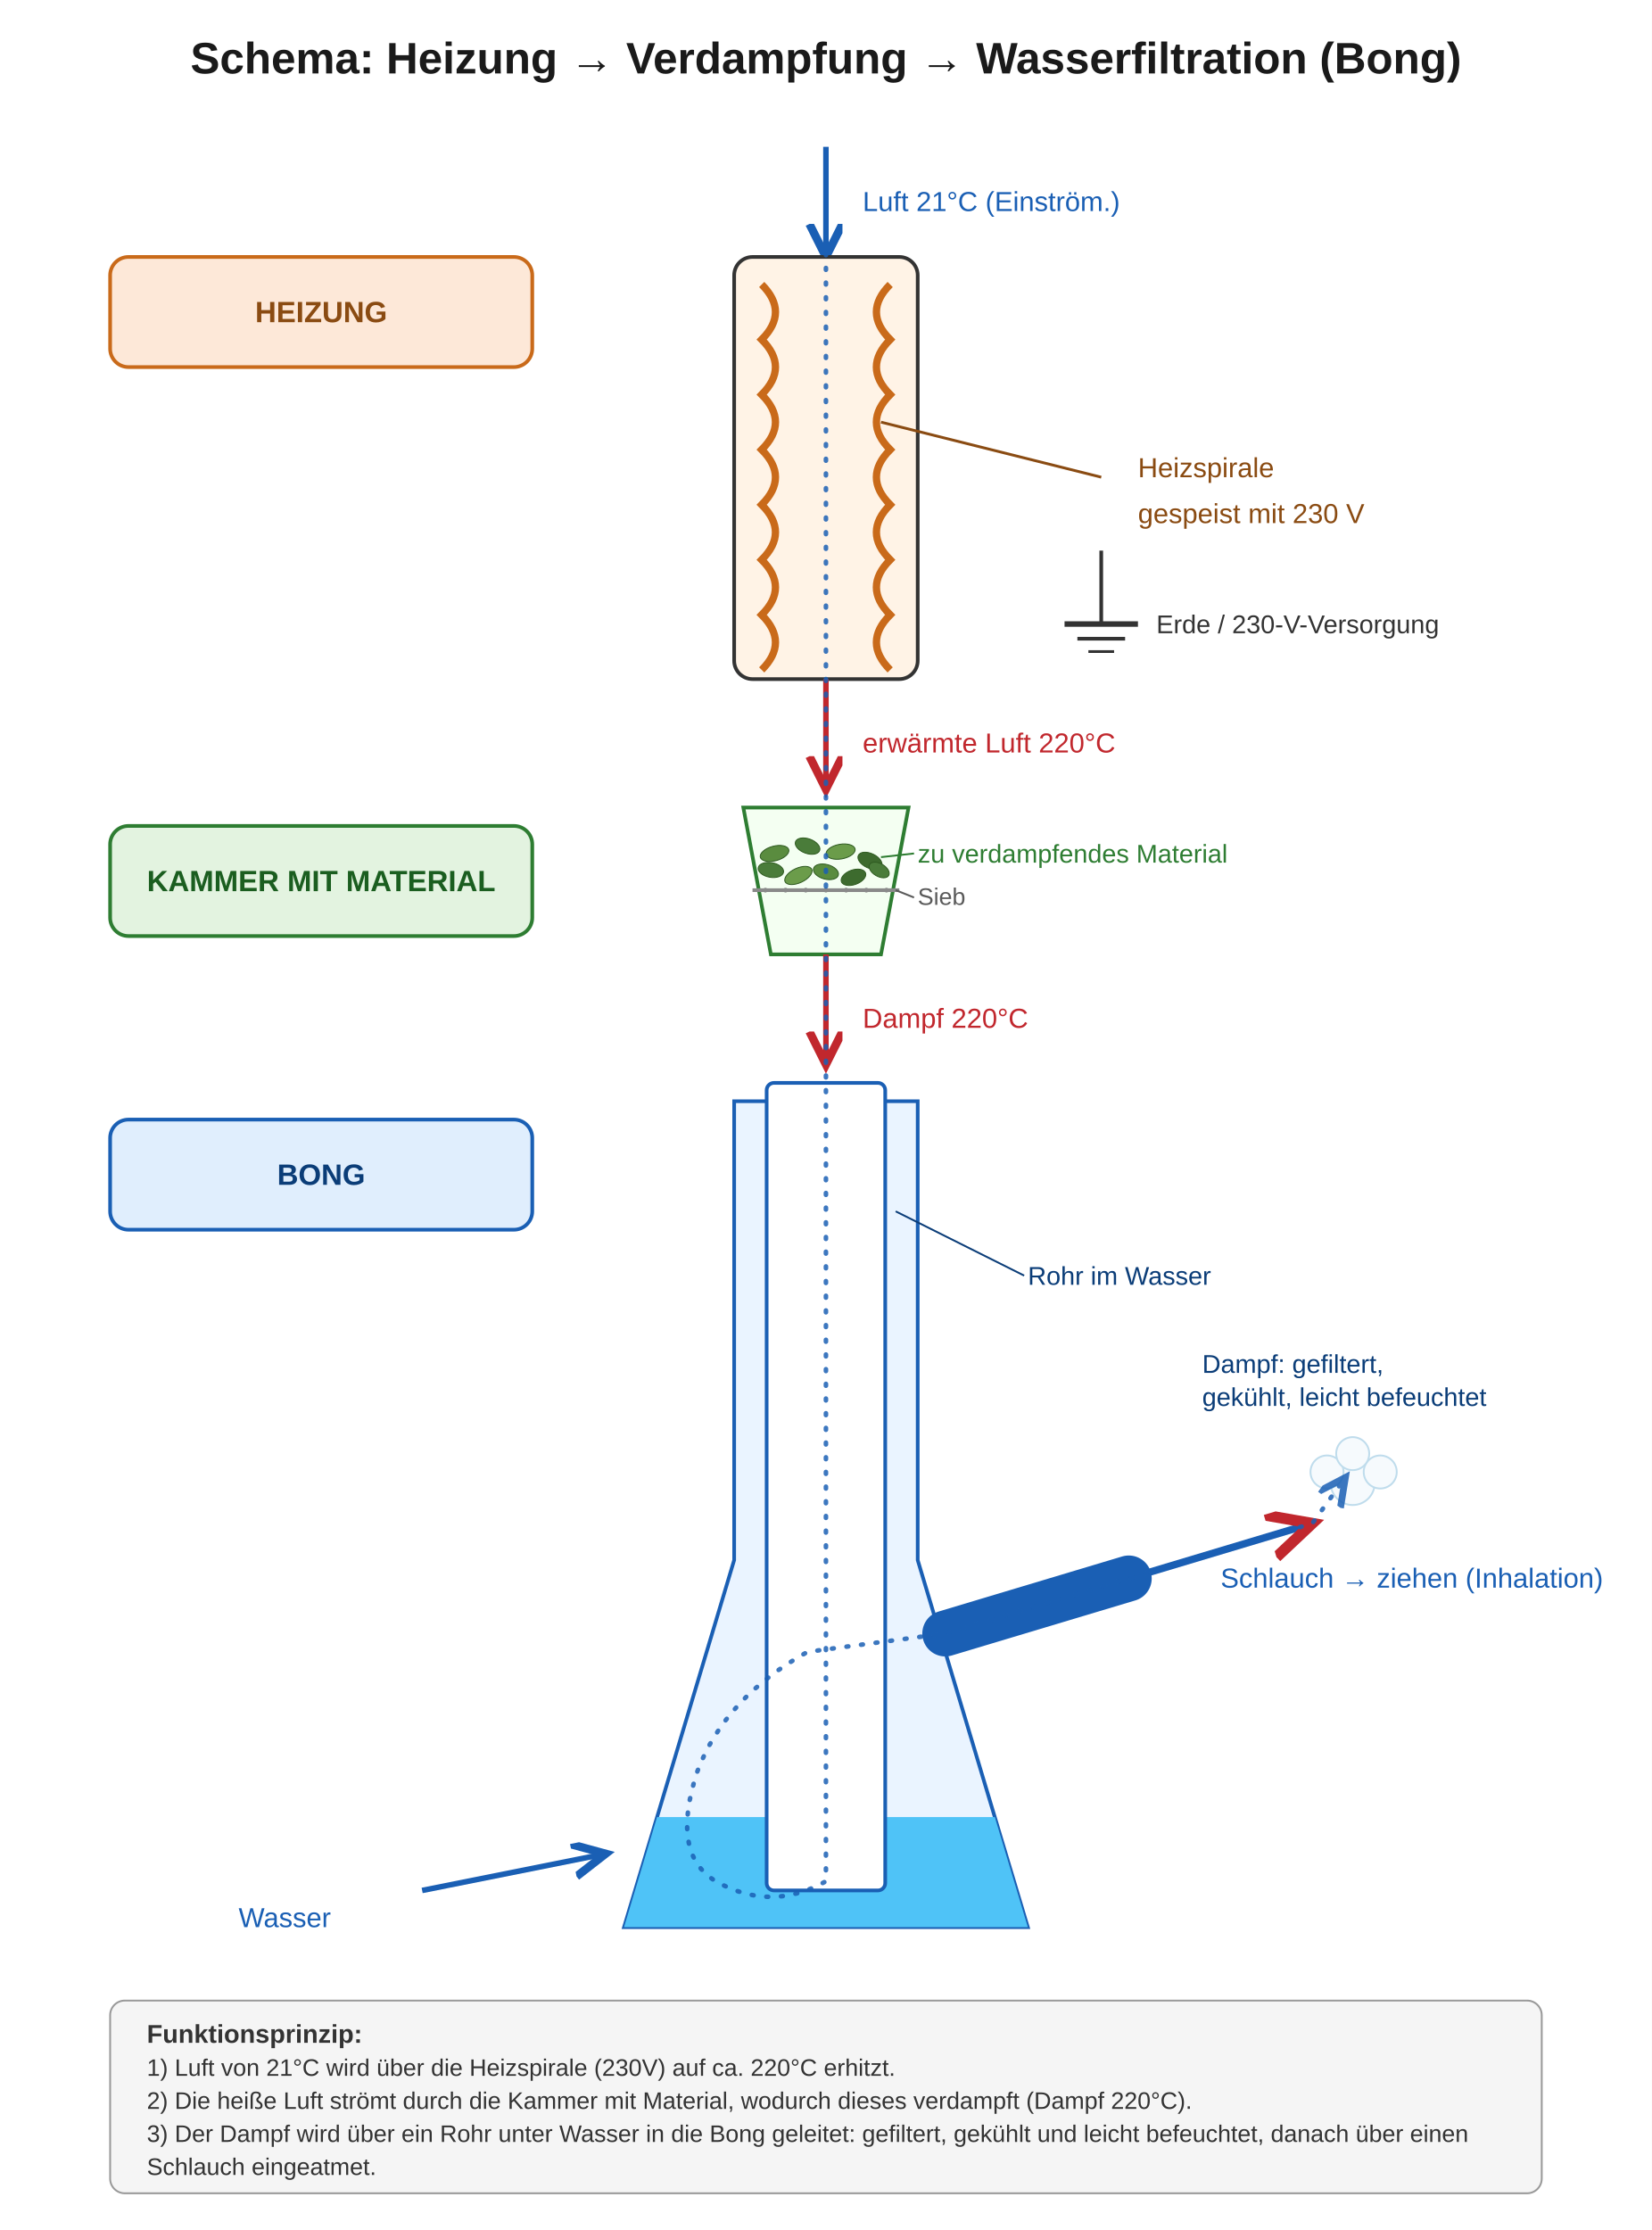
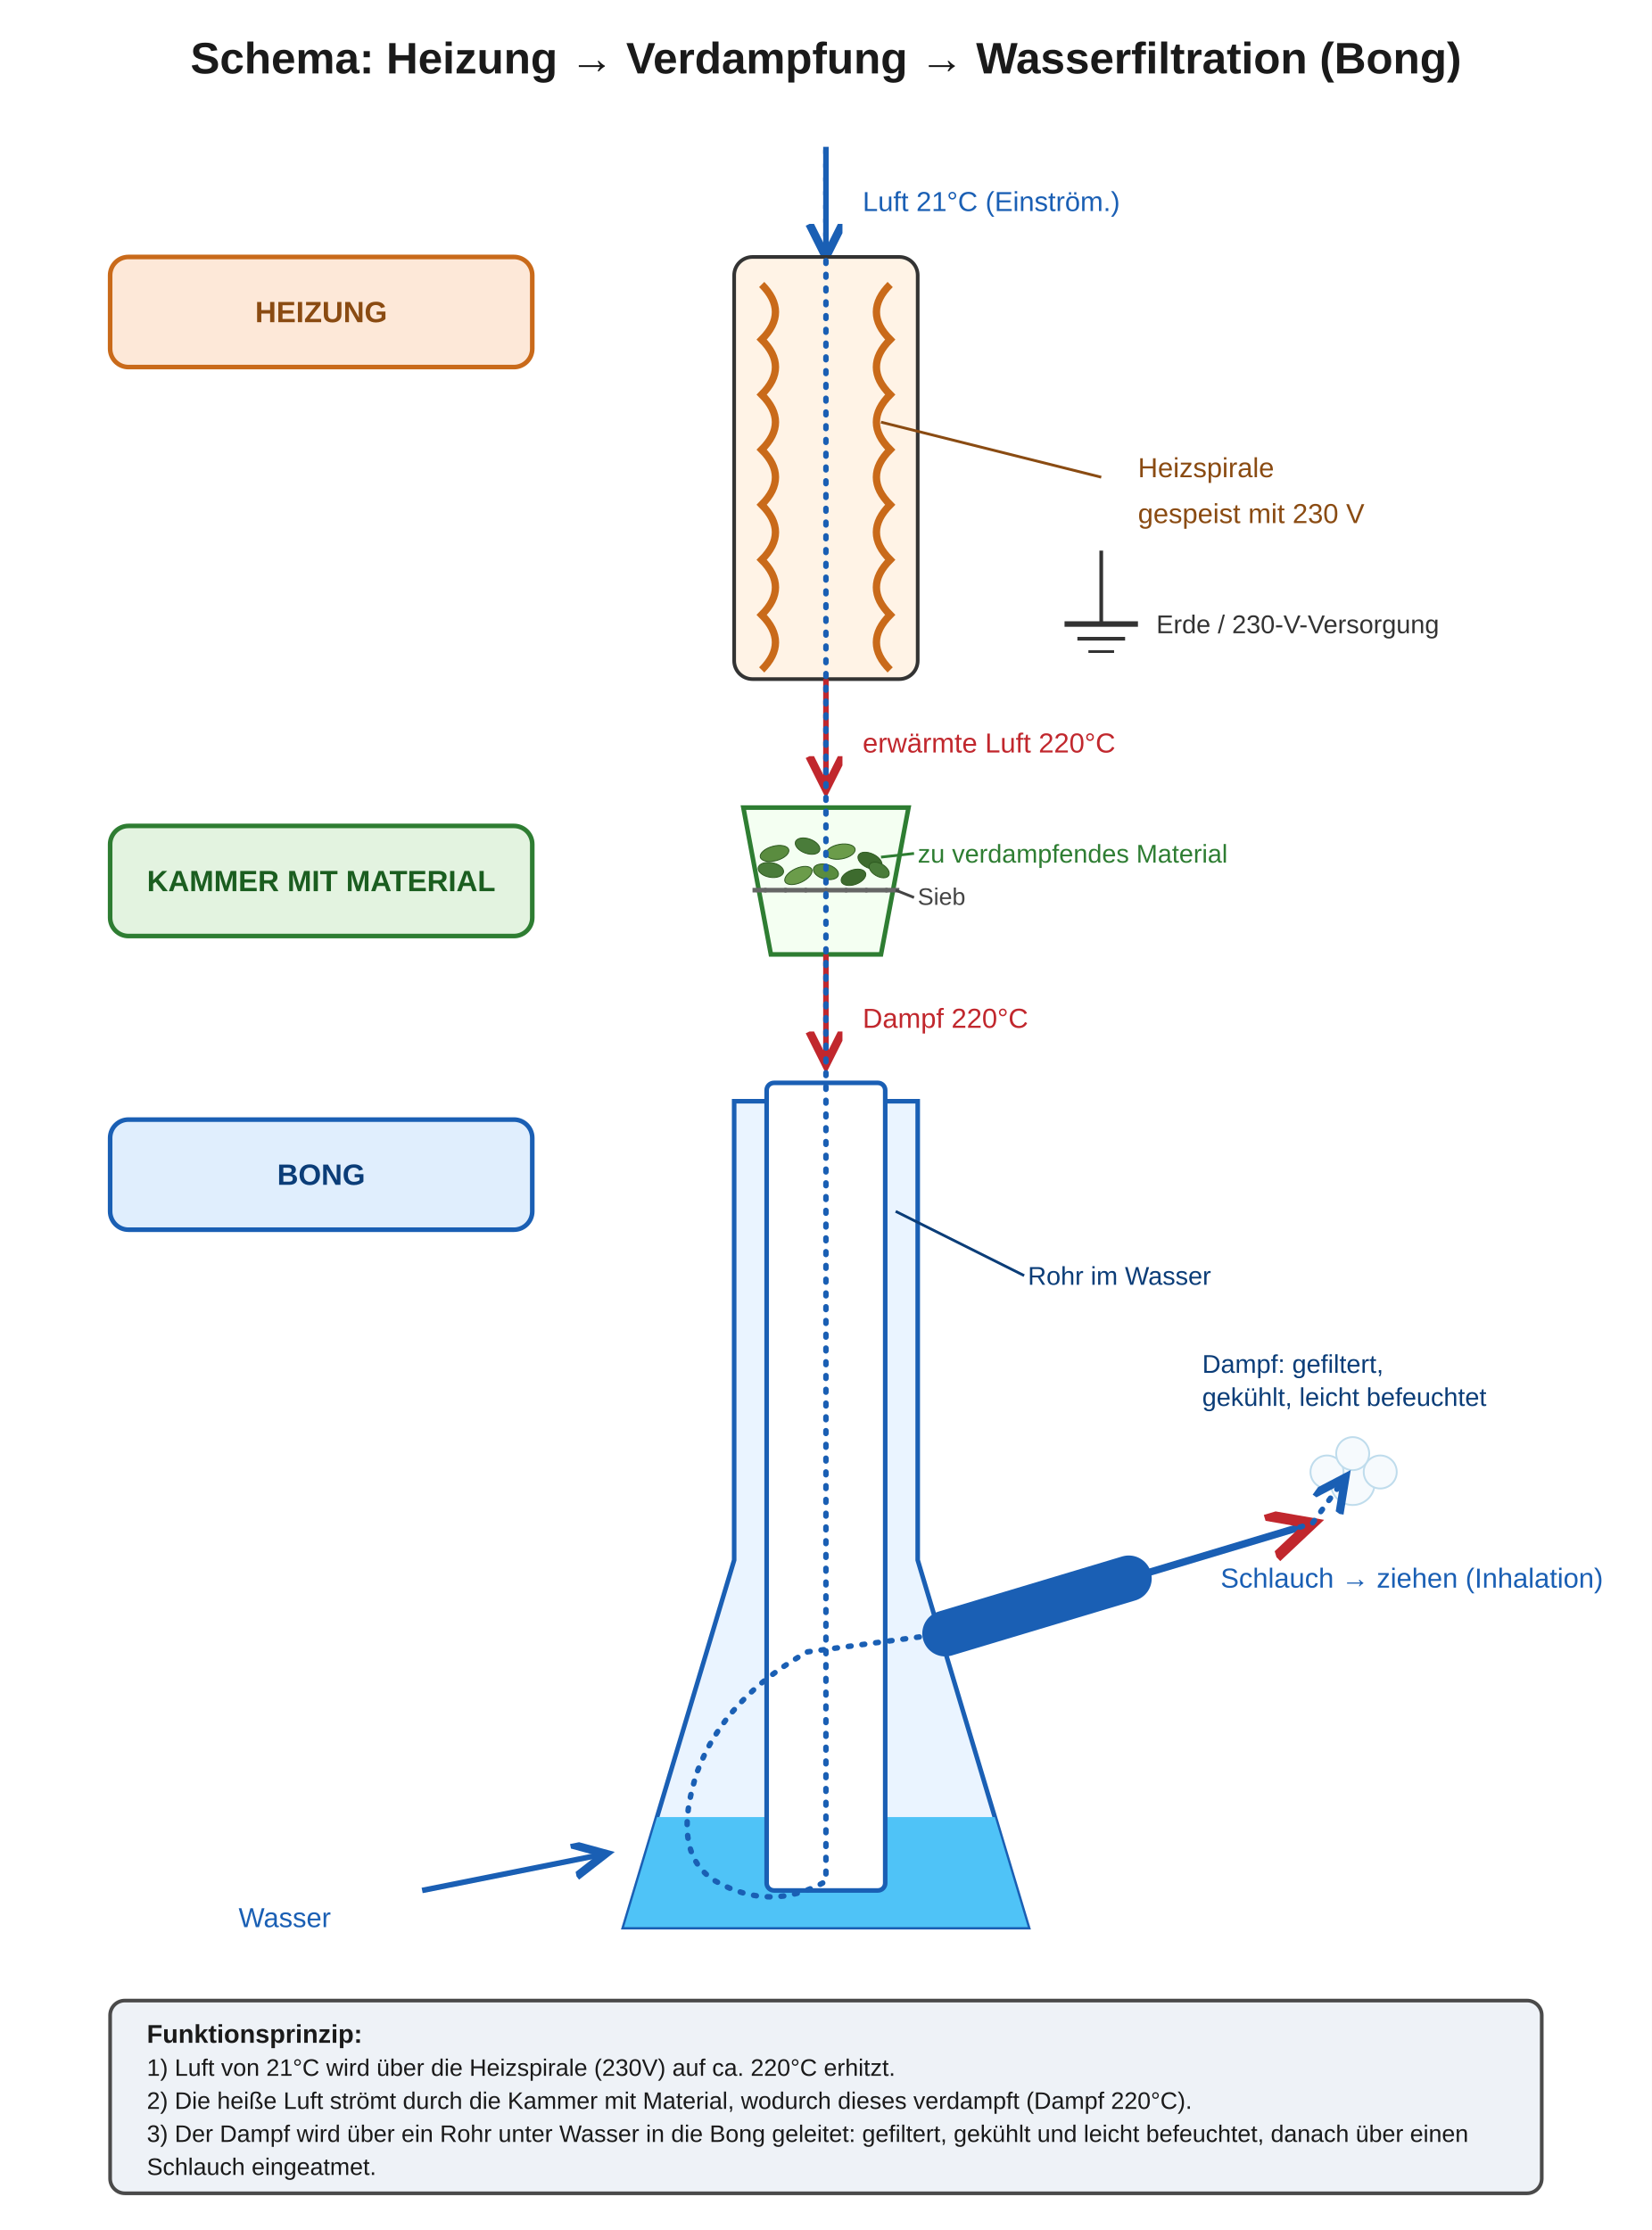
<svg xmlns="http://www.w3.org/2000/svg" width="900" height="1215" viewBox="0 0 900 1215" font-family="Arial, sans-serif">
  <rect width="900" height="1215" fill="#ffffff" />
  <text x="450" y="40" text-anchor="middle" font-size="24" font-weight="bold" fill="#1a1a1a">Schema: Heizung → Verdampfung → Wasserfiltration (Bong)</text>
-   <rect x="60" y="140" width="230" height="60" rx="10" fill="#fde8d8" stroke="#c96a1a" stroke-width="2" />
+   <rect x="60" y="140" width="230" height="60" rx="10" fill="#fde8d8" stroke="#c96a1a" stroke-width="2.5" />
  <text x="175" y="170" text-anchor="middle" dominant-baseline="central" font-size="16" font-weight="bold" fill="#8a4b12">HEIZUNG</text>
  <line x1="450" y1="80" x2="450" y2="140" stroke="#1a5fb4" stroke-width="3" marker-end="url(#arrowblue)" />
  <text x="470" y="115" font-size="15" fill="#1a5fb4">Luft 21°C (Einström.)</text>
  <rect x="400" y="140" width="100" height="230" rx="10" fill="#fff3e6" stroke="#333" stroke-width="2" />
  <path d="M 415 155 q 15 15 0 30 q 15 15 0 30 q 15 15 0 30 q 15 15 0 30 q 15 15 0 30 q 15 15 0 30 q 15 15 0 30" fill="none" stroke="#c96a1a" stroke-width="4" />
  <path d="M 485 155 q -15 15 0 30 q -15 15 0 30 q -15 15 0 30 q -15 15 0 30 q -15 15 0 30 q -15 15 0 30 q -15 15 0 30" fill="none" stroke="#c96a1a" stroke-width="4" />
  <text x="620" y="260" font-size="15" fill="#8a4b12">Heizspirale</text>
  <text x="620" y="285" font-size="15" fill="#8a4b12">gespeist mit 230 V</text>
  <line x1="600" y1="260" x2="480" y2="230" stroke="#8a4b12" stroke-width="1.5" />
  <line x1="600" y1="300" x2="600" y2="340" stroke="#333" stroke-width="2" />
  <line x1="580" y1="340" x2="620" y2="340" stroke="#333" stroke-width="3" />
  <line x1="587" y1="348" x2="613" y2="348" stroke="#333" stroke-width="2" />
  <line x1="593" y1="355" x2="607" y2="355" stroke="#333" stroke-width="1.5" />
  <text x="630" y="345" font-size="14" fill="#333">Erde / 230-V-Versorgung</text>
  <line x1="450" y1="370" x2="450" y2="430" stroke="#c1272d" stroke-width="3" marker-end="url(#arrow)" />
  <text x="470" y="410" font-size="15" fill="#c1272d">erwärmte Luft 220°C</text>
-   <rect x="60" y="450" width="230" height="60" rx="10" fill="#e3f3e0" stroke="#2e7d32" stroke-width="2" />
+   <rect x="60" y="450" width="230" height="60" rx="10" fill="#e3f3e0" stroke="#2e7d32" stroke-width="2.5" />
  <text x="175" y="480" text-anchor="middle" dominant-baseline="central" font-size="16" font-weight="bold" fill="#1b5e20">KAMMER MIT MATERIAL</text>
-   <path d="M 405 440 L 495 440 L 480 520 L 420 520 Z" fill="#f4fff2" stroke="#2e7d32" stroke-width="2" />
+   <path d="M 405 440 L 495 440 L 480 520 L 420 520 Z" fill="#f4fff2" stroke="#2e7d32" stroke-width="2.5" />
  <g stroke="#2e5a20" stroke-width="0.5">
    <ellipse cx="422" cy="465" rx="8" ry="4" fill="#5a8c3f" transform="rotate(-15 422 465)" />
    <ellipse cx="440" cy="461" rx="7" ry="4" fill="#4a7c3a" transform="rotate(20 440 461)" />
    <ellipse cx="458" cy="464" rx="8" ry="4" fill="#6b9c4a" transform="rotate(-10 458 464)" />
    <ellipse cx="474" cy="469" rx="7" ry="4" fill="#3d6b2e" transform="rotate(25 474 469)" />
    <ellipse cx="420" cy="474" rx="7" ry="4" fill="#4a7c3a" transform="rotate(10 420 474)" />
    <ellipse cx="435" cy="477" rx="8" ry="4" fill="#6b9c4a" transform="rotate(-25 435 477)" />
    <ellipse cx="450" cy="475" rx="7" ry="4" fill="#5a8c3f" transform="rotate(15 450 475)" />
    <ellipse cx="465" cy="478" rx="7" ry="4" fill="#3d6b2e" transform="rotate(-20 465 478)" />
    <ellipse cx="479" cy="474" rx="6" ry="3.5" fill="#4a7c3a" transform="rotate(30 479 474)" />
  </g>
-   <line x1="410" y1="485" x2="490" y2="485" stroke="#8a8a8a" stroke-width="2" />
-   <g fill="#8a8a8a">
+   <line x1="410" y1="485" x2="490" y2="485" stroke="#666666" stroke-width="2.5" />
+   <g fill="#666666">
    <circle cx="417" cy="485" r="1.3" />
    <circle cx="428" cy="485" r="1.3" />
    <circle cx="439" cy="485" r="1.3" />
    <circle cx="450" cy="485" r="1.3" />
    <circle cx="461" cy="485" r="1.3" />
    <circle cx="472" cy="485" r="1.3" />
    <circle cx="483" cy="485" r="1.3" />
  </g>
  <text x="500" y="470" font-size="14" fill="#2e7d32">zu verdampfendes Material</text>
-   <line x1="498" y1="465" x2="480" y2="467" stroke="#2e7d32" stroke-width="1" />
-   <text x="500" y="493" font-size="13" fill="#5a5a5a">Sieb</text>
-   <line x1="498" y1="489" x2="488" y2="485" stroke="#5a5a5a" stroke-width="1" />
+   <line x1="498" y1="465" x2="480" y2="467" stroke="#2e7d32" stroke-width="1.5" />
+   <text x="500" y="493" font-size="13" fill="#444444">Sieb</text>
+   <line x1="498" y1="489" x2="488" y2="485" stroke="#444444" stroke-width="1.5" />
  <line x1="450" y1="520" x2="450" y2="580" stroke="#c1272d" stroke-width="3" marker-end="url(#arrow)" />
  <text x="470" y="560" font-size="15" fill="#c1272d">Dampf 220°C</text>
-   <rect x="60" y="610" width="230" height="60" rx="10" fill="#e0eefd" stroke="#1a5fb4" stroke-width="2" />
+   <rect x="60" y="610" width="230" height="60" rx="10" fill="#e0eefd" stroke="#1a5fb4" stroke-width="2.5" />
  <text x="175" y="640" text-anchor="middle" dominant-baseline="central" font-size="16" font-weight="bold" fill="#0b3d78">BONG</text>
-   <path d="M 400 600 L 400 850 L 340 1050 L 560 1050 L 500 850 L 500 600 Z" fill="#eaf4ff" stroke="#1a5fb4" stroke-width="2" />
+   <path d="M 400 600 L 400 850 L 340 1050 L 560 1050 L 500 850 L 500 600 Z" fill="#eaf4ff" stroke="#1a5fb4" stroke-width="2.5" />
  <path d="M 358 990 L 340 1050 L 560 1050 L 542 990 Z" fill="#4fc3f7" stroke="none" />
-   <rect x="417.7" y="590" width="64.6" height="440" rx="4" fill="#ffffff" stroke="#1a5fb4" stroke-width="2" />
+   <rect x="417.7" y="590" width="64.6" height="440" rx="4" fill="#ffffff" stroke="#1a5fb4" stroke-width="2.5" />
  <text x="560" y="700" font-size="14" fill="#0b3d78">Rohr im Wasser</text>
-   <line x1="558" y1="695" x2="488" y2="660" stroke="#0b3d78" stroke-width="1" />
+   <line x1="558" y1="695" x2="488" y2="660" stroke="#0b3d78" stroke-width="1.5" />
  <path d="M 515 890 L 615 860" stroke="#1a5fb4" stroke-width="25" fill="none" stroke-linecap="round" />
  <line x1="615" y1="860" x2="715" y2="830" stroke="#1a5fb4" stroke-width="4" marker-end="url(#arrow)" />
  <text x="665" y="865" font-size="15" fill="#1a5fb4">Schlauch → ziehen (Inhalation)</text>
  <g opacity="0.9">
    <circle cx="737" cy="808" r="12" fill="#f5fafd" stroke="#b8d8ea" stroke-width="1" />
    <circle cx="752" cy="802" r="9" fill="#f5fafd" stroke="#b8d8ea" stroke-width="1" />
    <circle cx="723" cy="802" r="9" fill="#f5fafd" stroke="#b8d8ea" stroke-width="1" />
    <circle cx="737" cy="792" r="9" fill="#f5fafd" stroke="#b8d8ea" stroke-width="1" />
  </g>
  <text x="655" y="748" font-size="14" fill="#0b3d78">Dampf: gefiltert,</text>
  <text x="655" y="766" font-size="14" fill="#0b3d78">gekühlt, leicht befeuchtet</text>
-   <path d="M 450 82 L 450 1010 L 450 1025 Q 420 1042 390 1025 Q 365 1010 380 965 Q 395 925 440 900 L 515 890 L 615 860 L 715 830 L 733 805" fill="none" stroke="#1a5fb4" stroke-width="2.5" stroke-linecap="round" stroke-dasharray="1,7" opacity="0.85" marker-end="url(#arrowblue)" />
+   <path d="M 450 82 L 450 1010 L 450 1025 Q 420 1042 390 1025 Q 365 1010 380 965 Q 395 925 440 900 L 515 890 L 615 860 L 715 830 L 733 805" fill="none" stroke="#1a5fb4" stroke-width="3" stroke-linecap="round" stroke-dasharray="1.5,6" opacity="1" marker-end="url(#arrowblue)" />
  <line x1="230" y1="1030" x2="330" y2="1010" stroke="#1a5fb4" stroke-width="3" marker-end="url(#arrowblue)" />
  <text x="130" y="1050" font-size="15" fill="#1a5fb4">Wasser</text>
  <defs>
    <marker id="arrow" markerWidth="10" markerHeight="10" refX="6" refY="3" orient="auto" markerUnits="strokeWidth">
      <path d="M0,0 L6,3 L0,6" fill="none" stroke="#c1272d" stroke-width="1.5" />
    </marker>
    <marker id="arrowblue" markerWidth="10" markerHeight="10" refX="6" refY="3" orient="auto" markerUnits="strokeWidth">
      <path d="M0,0 L6,3 L0,6" fill="none" stroke="#1a5fb4" stroke-width="1.5" />
    </marker>
  </defs>
-   <rect x="60" y="1090" width="780" height="105" rx="8" fill="#f5f5f5" stroke="#999" stroke-width="1" />
-   <text x="80" y="1113" font-size="14" fill="#333" font-weight="bold">Funktionsprinzip:</text>
-   <text x="80" y="1131" font-size="13" fill="#333">1) Luft von 21°C wird über die Heizspirale (230V) auf ca. 220°C erhitzt.</text>
-   <text x="80" y="1149" font-size="13" fill="#333">2) Die heiße Luft strömt durch die Kammer mit Material, wodurch dieses verdampft (Dampf 220°C).</text>
-   <text x="80" y="1167" font-size="13" fill="#333">3) Der Dampf wird über ein Rohr unter Wasser in die Bong geleitet: gefiltert, gekühlt und leicht befeuchtet, danach über einen</text>
-   <text x="80" y="1185" font-size="13" fill="#333">Schlauch eingeatmet.</text>
+   <rect x="60" y="1090" width="780" height="105" rx="8" fill="#eef2f7" stroke="#4a4a4a" stroke-width="2" />
+   <text x="80" y="1113" font-size="14" fill="#1a1a1a" font-weight="bold">Funktionsprinzip:</text>
+   <text x="80" y="1131" font-size="13" fill="#1a1a1a">1) Luft von 21°C wird über die Heizspirale (230V) auf ca. 220°C erhitzt.</text>
+   <text x="80" y="1149" font-size="13" fill="#1a1a1a">2) Die heiße Luft strömt durch die Kammer mit Material, wodurch dieses verdampft (Dampf 220°C).</text>
+   <text x="80" y="1167" font-size="13" fill="#1a1a1a">3) Der Dampf wird über ein Rohr unter Wasser in die Bong geleitet: gefiltert, gekühlt und leicht befeuchtet, danach über einen</text>
+   <text x="80" y="1185" font-size="13" fill="#1a1a1a">Schlauch eingeatmet.</text>
</svg>
